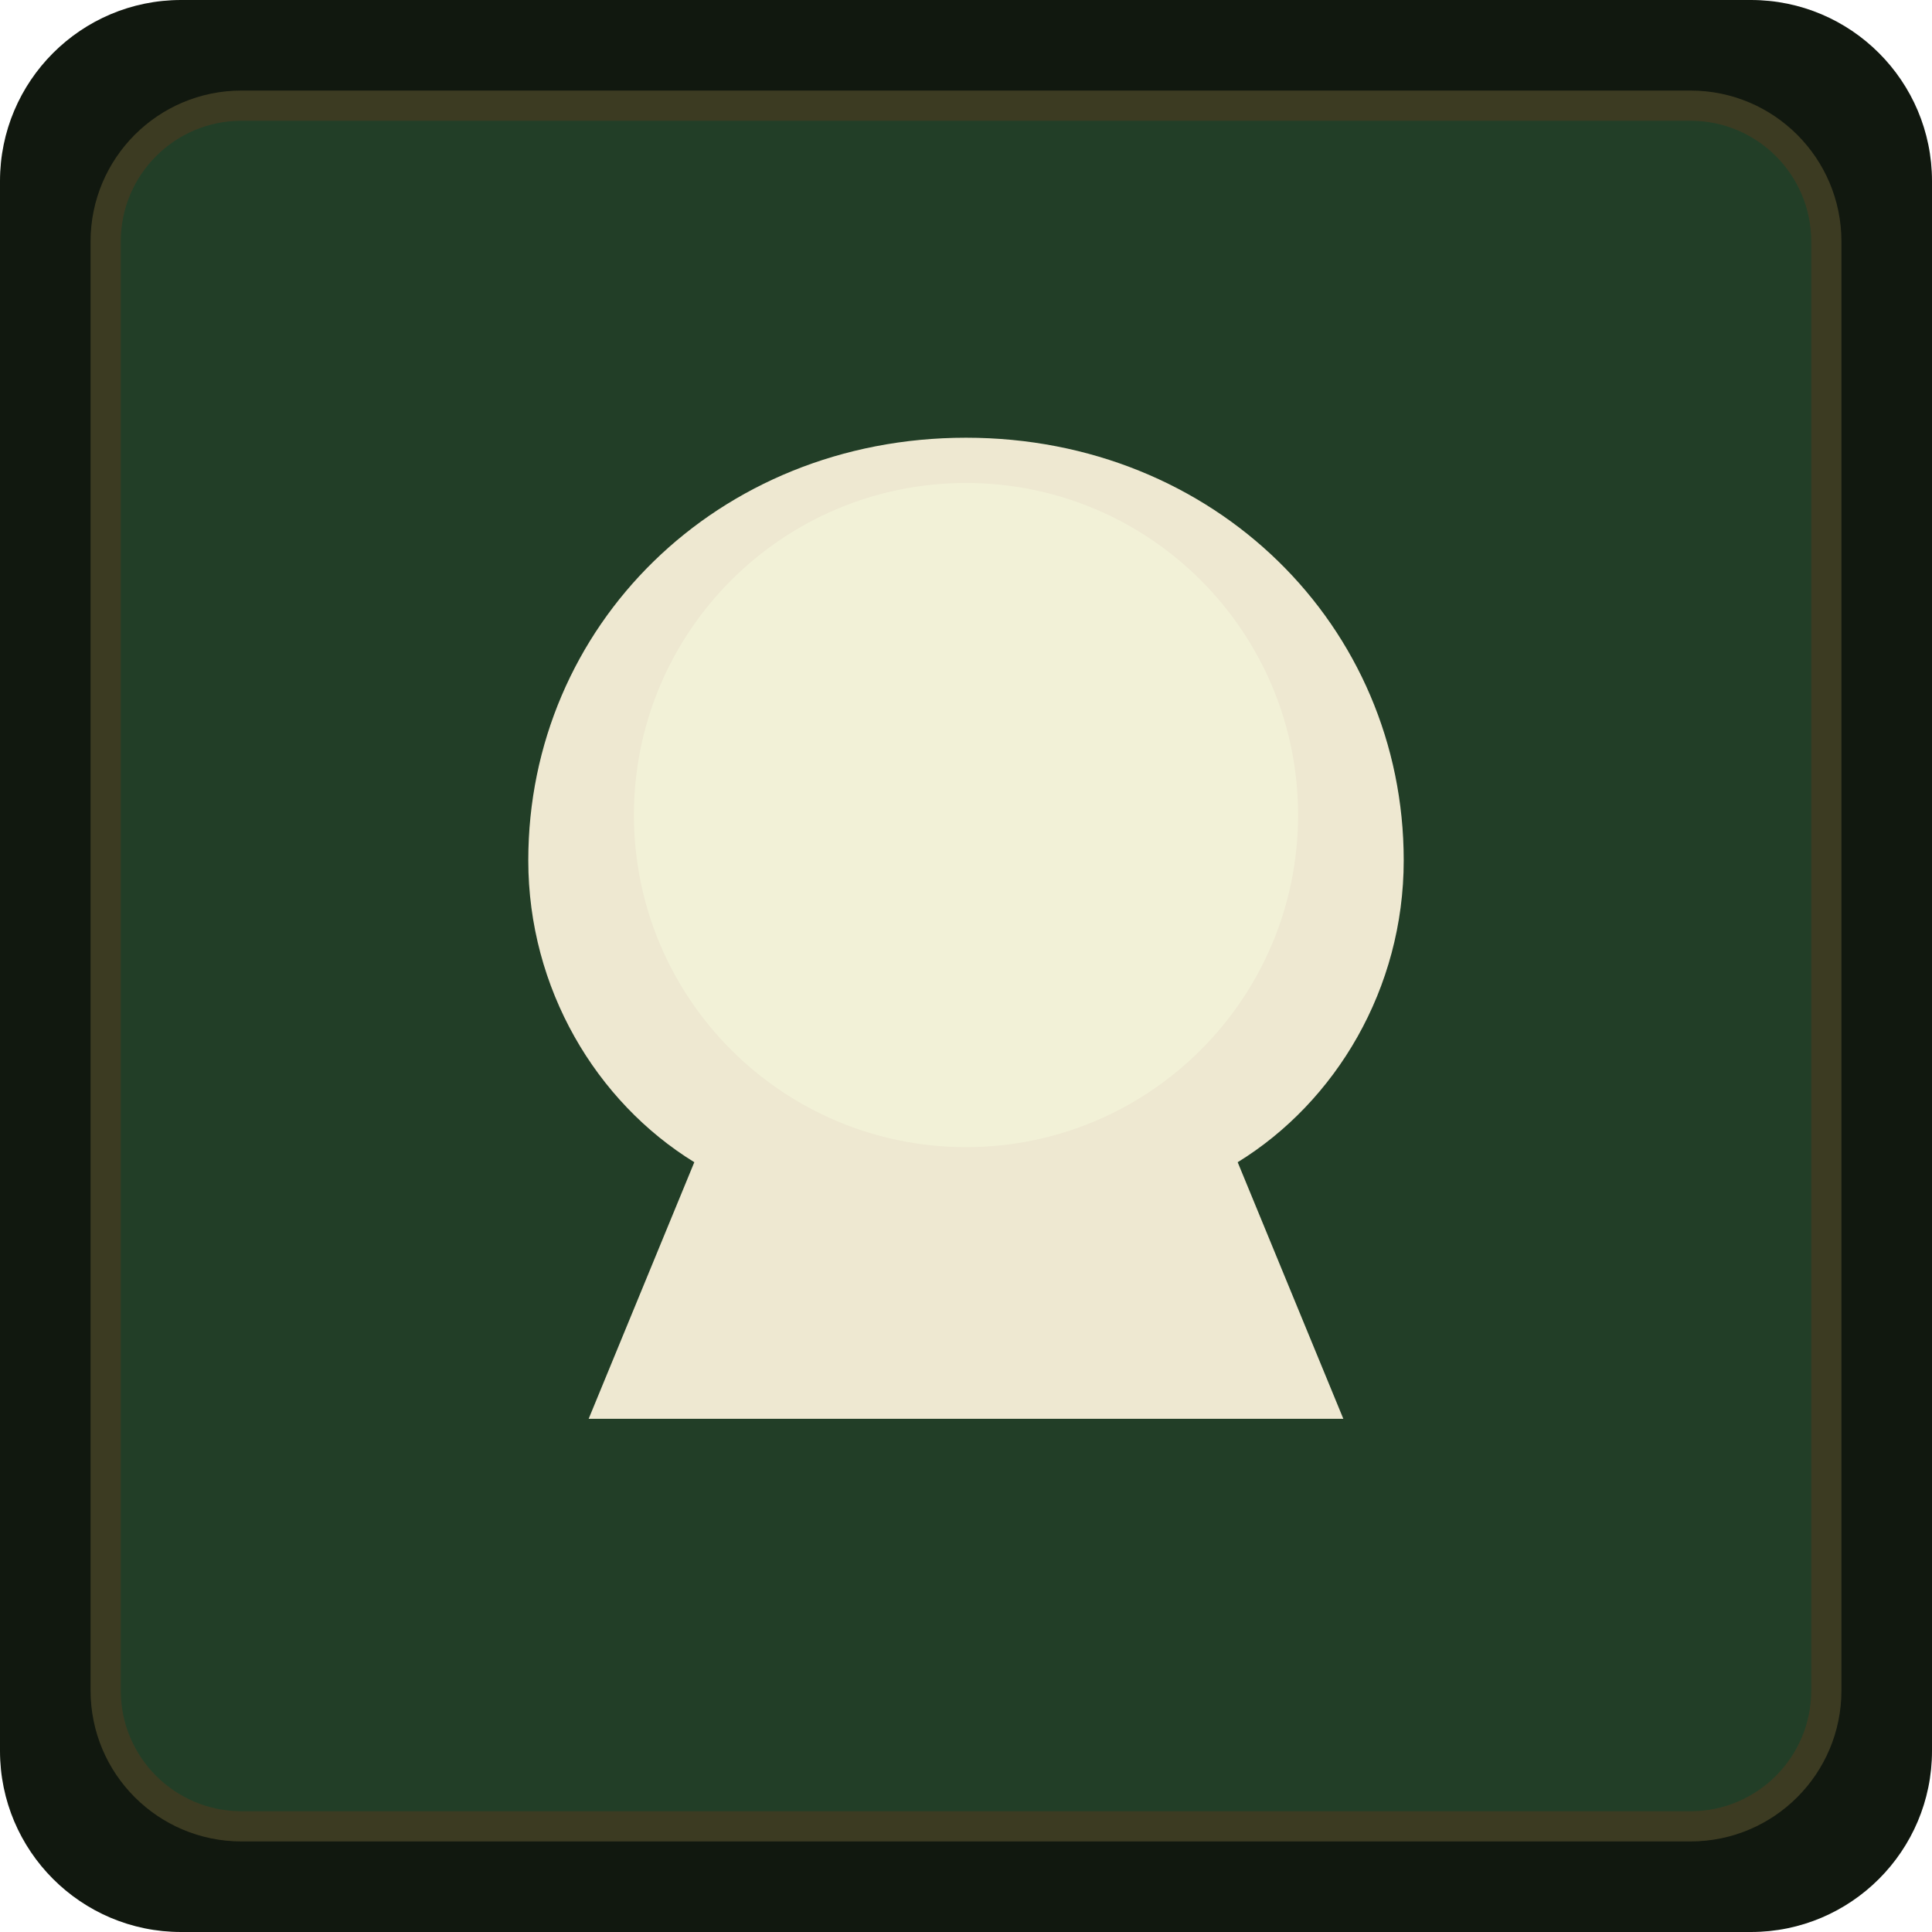
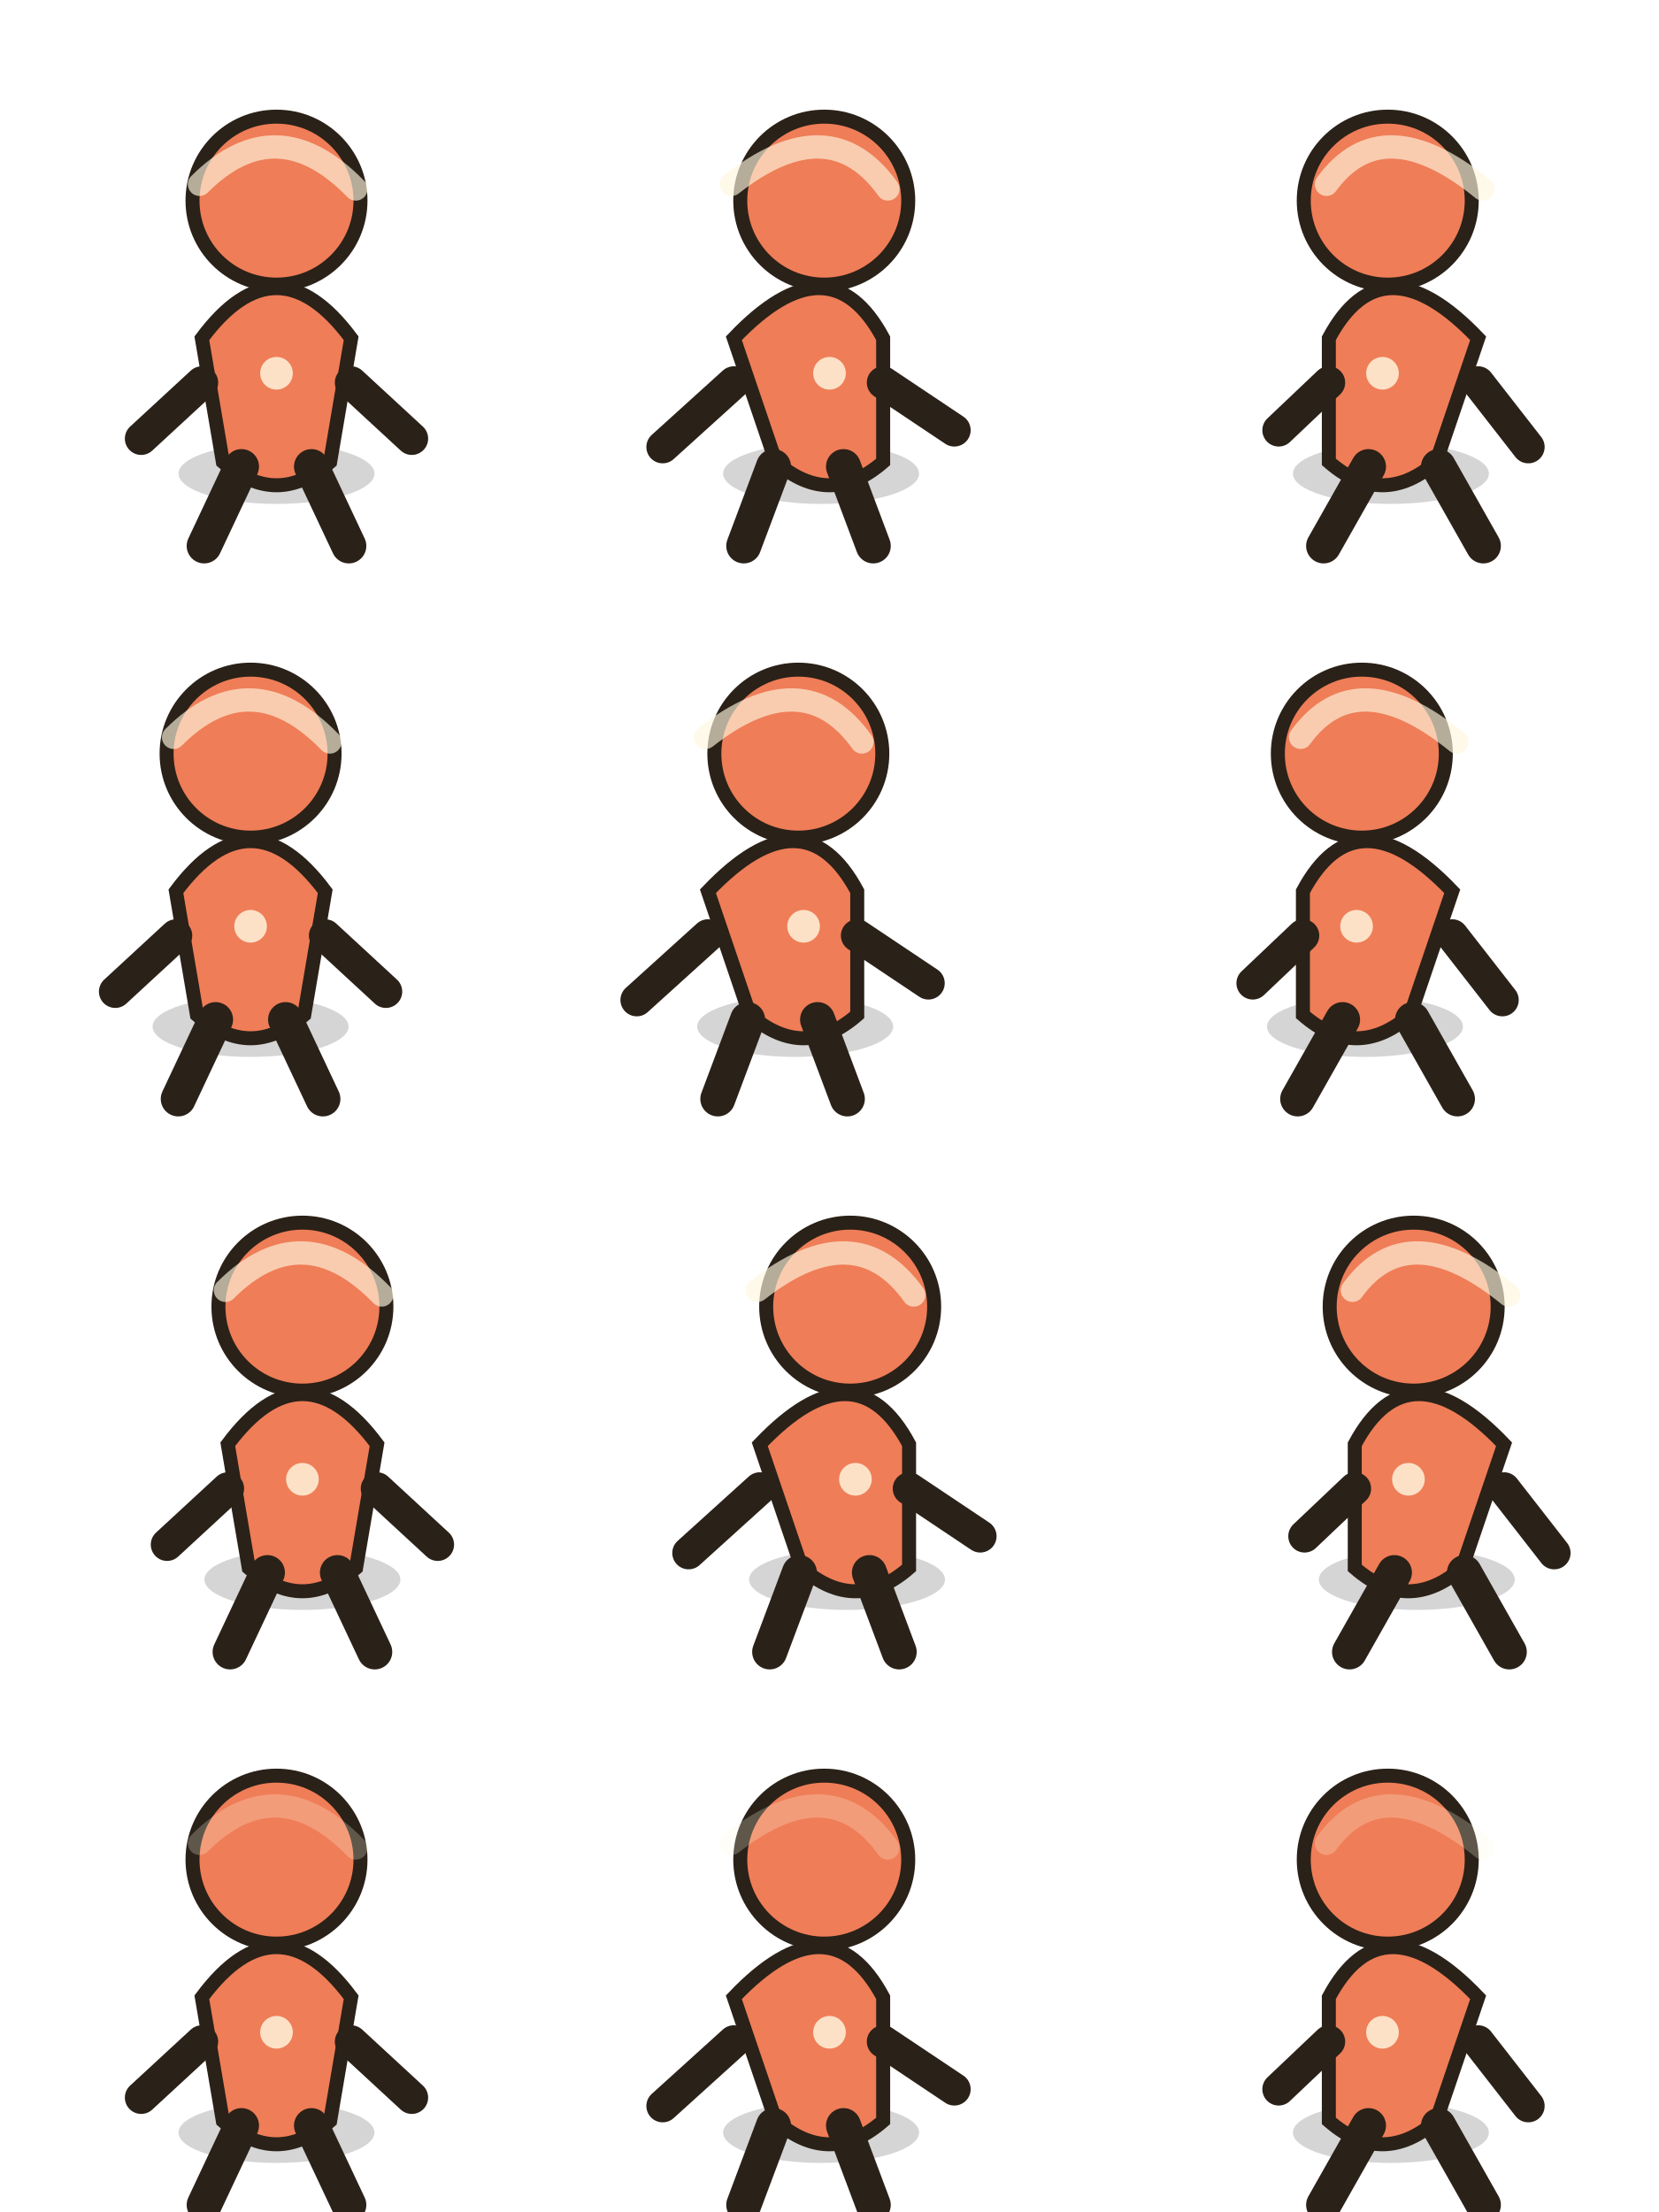
- <svg xmlns="http://www.w3.org/2000/svg" width="256" height="256" viewBox="0 0 256 256" role="img" aria-label="nilalang_mon0028_ungo">
-   <rect width="256" height="256" rx="24" fill="#11180f" />
-   <rect x="14" y="14" width="228" height="228" rx="18" fill="#61c47c" opacity="0.22" stroke="#d8b765" stroke-width="4" />
-   <circle cx="128" cy="108" r="44" fill="#61c47c" opacity="0.9" />
-   <path d="M92 154c-13-8-22-23-22-40 0-31 25-56 58-56s58 25 58 56c0 17-9 32-22 40l14 34H78l14-34z" fill="#fff6df" opacity="0.92" />
+ <svg xmlns="http://www.w3.org/2000/svg" width="768" height="1024" viewBox="0 0 768 1024">
+   <rect width="768" height="1024" fill="none" />
+   <g transform="translate(128, 0) scale(1.08) translate(-128, 0)">
+     <ellipse cx="128" cy="203" rx="42" ry="13" fill="#11180f" opacity="0.18" />
+     <path d="M96 145 Q128 102 160 145 L151 198 Q128 218 105 198 Z" fill="#ef7d57" stroke="#2a2118" stroke-width="6" />
+     <circle cx="128" cy="86" r="36" fill="#ef7d57" stroke="#2a2118" stroke-width="6" />
+     <path d="M95 79 Q128 46 162 81" fill="none" stroke="#fff6df" stroke-width="10" stroke-linecap="round" opacity="0.65" />
+     <path d="M96 164 l-26 24" stroke="#2a2118" stroke-width="14" stroke-linecap="round" />
+     <path d="M160 164 l26 24" stroke="#2a2118" stroke-width="14" stroke-linecap="round" />
+     <path d="M113 200 l-16 34" stroke="#2a2118" stroke-width="15" stroke-linecap="round" />
+     <path d="M143 200 l16 34" stroke="#2a2118" stroke-width="15" stroke-linecap="round" />
+     <circle cx="128" cy="160" r="7" fill="#fff6df" opacity="0.82" />
+   </g>
+   <g transform="translate(384, 0) scale(1.08) translate(-128, 0)">
+     <ellipse cx="124.4" cy="203" rx="42" ry="13" fill="#11180f" opacity="0.18" />
+     <path d="M87 145 Q128 102 151 145 L151 198 Q128 218 105 198 Z" fill="#ef7d57" stroke="#2a2118" stroke-width="6" />
+     <circle cx="125.75" cy="86" r="36" fill="#ef7d57" stroke="#2a2118" stroke-width="6" />
+     <path d="M86 79 Q128 46 153 81" fill="none" stroke="#fff6df" stroke-width="10" stroke-linecap="round" opacity="0.65" />
+     <path d="M87 164 l-30.5 27.6" stroke="#2a2118" stroke-width="14" stroke-linecap="round" />
+     <path d="M151 164 l30.5 20.4" stroke="#2a2118" stroke-width="14" stroke-linecap="round" />
+     <path d="M104 200 l-12.76 34" stroke="#2a2118" stroke-width="15" stroke-linecap="round" />
+     <path d="M134 200 l12.76 34" stroke="#2a2118" stroke-width="15" stroke-linecap="round" />
+     <circle cx="128" cy="160" r="7" fill="#fff6df" opacity="0.82" />
+   </g>
+   <g transform="translate(640, 0) scale(1.08) translate(-128, 0)">
+     <ellipse cx="131.6" cy="203" rx="42" ry="13" fill="#11180f" opacity="0.18" />
+     <path d="M105 145 Q128 102 169 145 L151 198 Q128 218 105 198 Z" fill="#ef7d57" stroke="#2a2118" stroke-width="6" />
+     <circle cx="130.25" cy="86" r="36" fill="#ef7d57" stroke="#2a2118" stroke-width="6" />
+     <path d="M104 79 Q128 46 171 81" fill="none" stroke="#fff6df" stroke-width="10" stroke-linecap="round" opacity="0.65" />
+     <path d="M105 164 l-21.5 20.4" stroke="#2a2118" stroke-width="14" stroke-linecap="round" />
+     <path d="M169 164 l21.5 27.6" stroke="#2a2118" stroke-width="14" stroke-linecap="round" />
+     <path d="M122 200 l-19.24 34" stroke="#2a2118" stroke-width="15" stroke-linecap="round" />
+     <path d="M152 200 l19.24 34" stroke="#2a2118" stroke-width="15" stroke-linecap="round" />
+     <circle cx="128" cy="160" r="7" fill="#fff6df" opacity="0.82" />
+   </g>
+   <g transform="translate(116, 256) scale(1.08) translate(-128, 0)">
+     <ellipse cx="128" cy="203" rx="42" ry="13" fill="#11180f" opacity="0.18" />
+     <path d="M96 145 Q128 102 160 145 L151 198 Q128 218 105 198 Z" fill="#ef7d57" stroke="#2a2118" stroke-width="6" />
+     <circle cx="128" cy="86" r="36" fill="#ef7d57" stroke="#2a2118" stroke-width="6" />
+     <path d="M95 79 Q128 46 162 81" fill="none" stroke="#fff6df" stroke-width="10" stroke-linecap="round" opacity="0.65" />
+     <path d="M96 164 l-26 24" stroke="#2a2118" stroke-width="14" stroke-linecap="round" />
+     <path d="M160 164 l26 24" stroke="#2a2118" stroke-width="14" stroke-linecap="round" />
+     <path d="M113 200 l-16 34" stroke="#2a2118" stroke-width="15" stroke-linecap="round" />
+     <path d="M143 200 l16 34" stroke="#2a2118" stroke-width="15" stroke-linecap="round" />
+     <circle cx="128" cy="160" r="7" fill="#fff6df" opacity="0.82" />
+   </g>
+   <g transform="translate(372, 256) scale(1.08) translate(-128, 0)">
+     <ellipse cx="124.4" cy="203" rx="42" ry="13" fill="#11180f" opacity="0.18" />
+     <path d="M87 145 Q128 102 151 145 L151 198 Q128 218 105 198 Z" fill="#ef7d57" stroke="#2a2118" stroke-width="6" />
+     <circle cx="125.75" cy="86" r="36" fill="#ef7d57" stroke="#2a2118" stroke-width="6" />
+     <path d="M86 79 Q128 46 153 81" fill="none" stroke="#fff6df" stroke-width="10" stroke-linecap="round" opacity="0.65" />
+     <path d="M87 164 l-30.5 27.6" stroke="#2a2118" stroke-width="14" stroke-linecap="round" />
+     <path d="M151 164 l30.5 20.4" stroke="#2a2118" stroke-width="14" stroke-linecap="round" />
+     <path d="M104 200 l-12.76 34" stroke="#2a2118" stroke-width="15" stroke-linecap="round" />
+     <path d="M134 200 l12.76 34" stroke="#2a2118" stroke-width="15" stroke-linecap="round" />
+     <circle cx="128" cy="160" r="7" fill="#fff6df" opacity="0.82" />
+   </g>
+   <g transform="translate(628, 256) scale(1.08) translate(-128, 0)">
+     <ellipse cx="131.6" cy="203" rx="42" ry="13" fill="#11180f" opacity="0.18" />
+     <path d="M105 145 Q128 102 169 145 L151 198 Q128 218 105 198 Z" fill="#ef7d57" stroke="#2a2118" stroke-width="6" />
+     <circle cx="130.25" cy="86" r="36" fill="#ef7d57" stroke="#2a2118" stroke-width="6" />
+     <path d="M104 79 Q128 46 171 81" fill="none" stroke="#fff6df" stroke-width="10" stroke-linecap="round" opacity="0.65" />
+     <path d="M105 164 l-21.5 20.4" stroke="#2a2118" stroke-width="14" stroke-linecap="round" />
+     <path d="M169 164 l21.5 27.6" stroke="#2a2118" stroke-width="14" stroke-linecap="round" />
+     <path d="M122 200 l-19.24 34" stroke="#2a2118" stroke-width="15" stroke-linecap="round" />
+     <path d="M152 200 l19.24 34" stroke="#2a2118" stroke-width="15" stroke-linecap="round" />
+     <circle cx="128" cy="160" r="7" fill="#fff6df" opacity="0.82" />
+   </g>
+   <g transform="translate(140, 512) scale(1.08) translate(-128, 0)">
+     <ellipse cx="128" cy="203" rx="42" ry="13" fill="#11180f" opacity="0.18" />
+     <path d="M96 145 Q128 102 160 145 L151 198 Q128 218 105 198 Z" fill="#ef7d57" stroke="#2a2118" stroke-width="6" />
+     <circle cx="128" cy="86" r="36" fill="#ef7d57" stroke="#2a2118" stroke-width="6" />
+     <path d="M95 79 Q128 46 162 81" fill="none" stroke="#fff6df" stroke-width="10" stroke-linecap="round" opacity="0.65" />
+     <path d="M96 164 l-26 24" stroke="#2a2118" stroke-width="14" stroke-linecap="round" />
+     <path d="M160 164 l26 24" stroke="#2a2118" stroke-width="14" stroke-linecap="round" />
+     <path d="M113 200 l-16 34" stroke="#2a2118" stroke-width="15" stroke-linecap="round" />
+     <path d="M143 200 l16 34" stroke="#2a2118" stroke-width="15" stroke-linecap="round" />
+     <circle cx="128" cy="160" r="7" fill="#fff6df" opacity="0.82" />
+   </g>
+   <g transform="translate(396, 512) scale(1.08) translate(-128, 0)">
+     <ellipse cx="124.4" cy="203" rx="42" ry="13" fill="#11180f" opacity="0.18" />
+     <path d="M87 145 Q128 102 151 145 L151 198 Q128 218 105 198 Z" fill="#ef7d57" stroke="#2a2118" stroke-width="6" />
+     <circle cx="125.75" cy="86" r="36" fill="#ef7d57" stroke="#2a2118" stroke-width="6" />
+     <path d="M86 79 Q128 46 153 81" fill="none" stroke="#fff6df" stroke-width="10" stroke-linecap="round" opacity="0.65" />
+     <path d="M87 164 l-30.5 27.6" stroke="#2a2118" stroke-width="14" stroke-linecap="round" />
+     <path d="M151 164 l30.5 20.4" stroke="#2a2118" stroke-width="14" stroke-linecap="round" />
+     <path d="M104 200 l-12.76 34" stroke="#2a2118" stroke-width="15" stroke-linecap="round" />
+     <path d="M134 200 l12.76 34" stroke="#2a2118" stroke-width="15" stroke-linecap="round" />
+     <circle cx="128" cy="160" r="7" fill="#fff6df" opacity="0.82" />
+   </g>
+   <g transform="translate(652, 512) scale(1.08) translate(-128, 0)">
+     <ellipse cx="131.6" cy="203" rx="42" ry="13" fill="#11180f" opacity="0.18" />
+     <path d="M105 145 Q128 102 169 145 L151 198 Q128 218 105 198 Z" fill="#ef7d57" stroke="#2a2118" stroke-width="6" />
+     <circle cx="130.25" cy="86" r="36" fill="#ef7d57" stroke="#2a2118" stroke-width="6" />
+     <path d="M104 79 Q128 46 171 81" fill="none" stroke="#fff6df" stroke-width="10" stroke-linecap="round" opacity="0.65" />
+     <path d="M105 164 l-21.5 20.4" stroke="#2a2118" stroke-width="14" stroke-linecap="round" />
+     <path d="M169 164 l21.5 27.6" stroke="#2a2118" stroke-width="14" stroke-linecap="round" />
+     <path d="M122 200 l-19.24 34" stroke="#2a2118" stroke-width="15" stroke-linecap="round" />
+     <path d="M152 200 l19.24 34" stroke="#2a2118" stroke-width="15" stroke-linecap="round" />
+     <circle cx="128" cy="160" r="7" fill="#fff6df" opacity="0.82" />
+   </g>
+   <g transform="translate(128, 768) scale(1.08) translate(-128, 0)">
+     <ellipse cx="128" cy="203" rx="42" ry="13" fill="#11180f" opacity="0.18" />
+     <path d="M96 145 Q128 102 160 145 L151 198 Q128 218 105 198 Z" fill="#ef7d57" stroke="#2a2118" stroke-width="6" />
+     <circle cx="128" cy="86" r="36" fill="#ef7d57" stroke="#2a2118" stroke-width="6" />
+     <path d="M95 79 Q128 46 162 81" fill="none" stroke="#fff6df" stroke-width="10" stroke-linecap="round" opacity="0.25" />
+     <path d="M96 164 l-26 24" stroke="#2a2118" stroke-width="14" stroke-linecap="round" />
+     <path d="M160 164 l26 24" stroke="#2a2118" stroke-width="14" stroke-linecap="round" />
+     <path d="M113 200 l-16 34" stroke="#2a2118" stroke-width="15" stroke-linecap="round" />
+     <path d="M143 200 l16 34" stroke="#2a2118" stroke-width="15" stroke-linecap="round" />
+     <circle cx="128" cy="160" r="7" fill="#fff6df" opacity="0.82" />
+   </g>
+   <g transform="translate(384, 768) scale(1.08) translate(-128, 0)">
+     <ellipse cx="124.4" cy="203" rx="42" ry="13" fill="#11180f" opacity="0.18" />
+     <path d="M87 145 Q128 102 151 145 L151 198 Q128 218 105 198 Z" fill="#ef7d57" stroke="#2a2118" stroke-width="6" />
+     <circle cx="125.75" cy="86" r="36" fill="#ef7d57" stroke="#2a2118" stroke-width="6" />
+     <path d="M86 79 Q128 46 153 81" fill="none" stroke="#fff6df" stroke-width="10" stroke-linecap="round" opacity="0.25" />
+     <path d="M87 164 l-30.5 27.6" stroke="#2a2118" stroke-width="14" stroke-linecap="round" />
+     <path d="M151 164 l30.5 20.4" stroke="#2a2118" stroke-width="14" stroke-linecap="round" />
+     <path d="M104 200 l-12.76 34" stroke="#2a2118" stroke-width="15" stroke-linecap="round" />
+     <path d="M134 200 l12.76 34" stroke="#2a2118" stroke-width="15" stroke-linecap="round" />
+     <circle cx="128" cy="160" r="7" fill="#fff6df" opacity="0.82" />
+   </g>
+   <g transform="translate(640, 768) scale(1.08) translate(-128, 0)">
+     <ellipse cx="131.6" cy="203" rx="42" ry="13" fill="#11180f" opacity="0.18" />
+     <path d="M105 145 Q128 102 169 145 L151 198 Q128 218 105 198 Z" fill="#ef7d57" stroke="#2a2118" stroke-width="6" />
+     <circle cx="130.25" cy="86" r="36" fill="#ef7d57" stroke="#2a2118" stroke-width="6" />
+     <path d="M104 79 Q128 46 171 81" fill="none" stroke="#fff6df" stroke-width="10" stroke-linecap="round" opacity="0.25" />
+     <path d="M105 164 l-21.5 20.4" stroke="#2a2118" stroke-width="14" stroke-linecap="round" />
+     <path d="M169 164 l21.5 27.6" stroke="#2a2118" stroke-width="14" stroke-linecap="round" />
+     <path d="M122 200 l-19.24 34" stroke="#2a2118" stroke-width="15" stroke-linecap="round" />
+     <path d="M152 200 l19.24 34" stroke="#2a2118" stroke-width="15" stroke-linecap="round" />
+     <circle cx="128" cy="160" r="7" fill="#fff6df" opacity="0.82" />
+   </g>
</svg>
